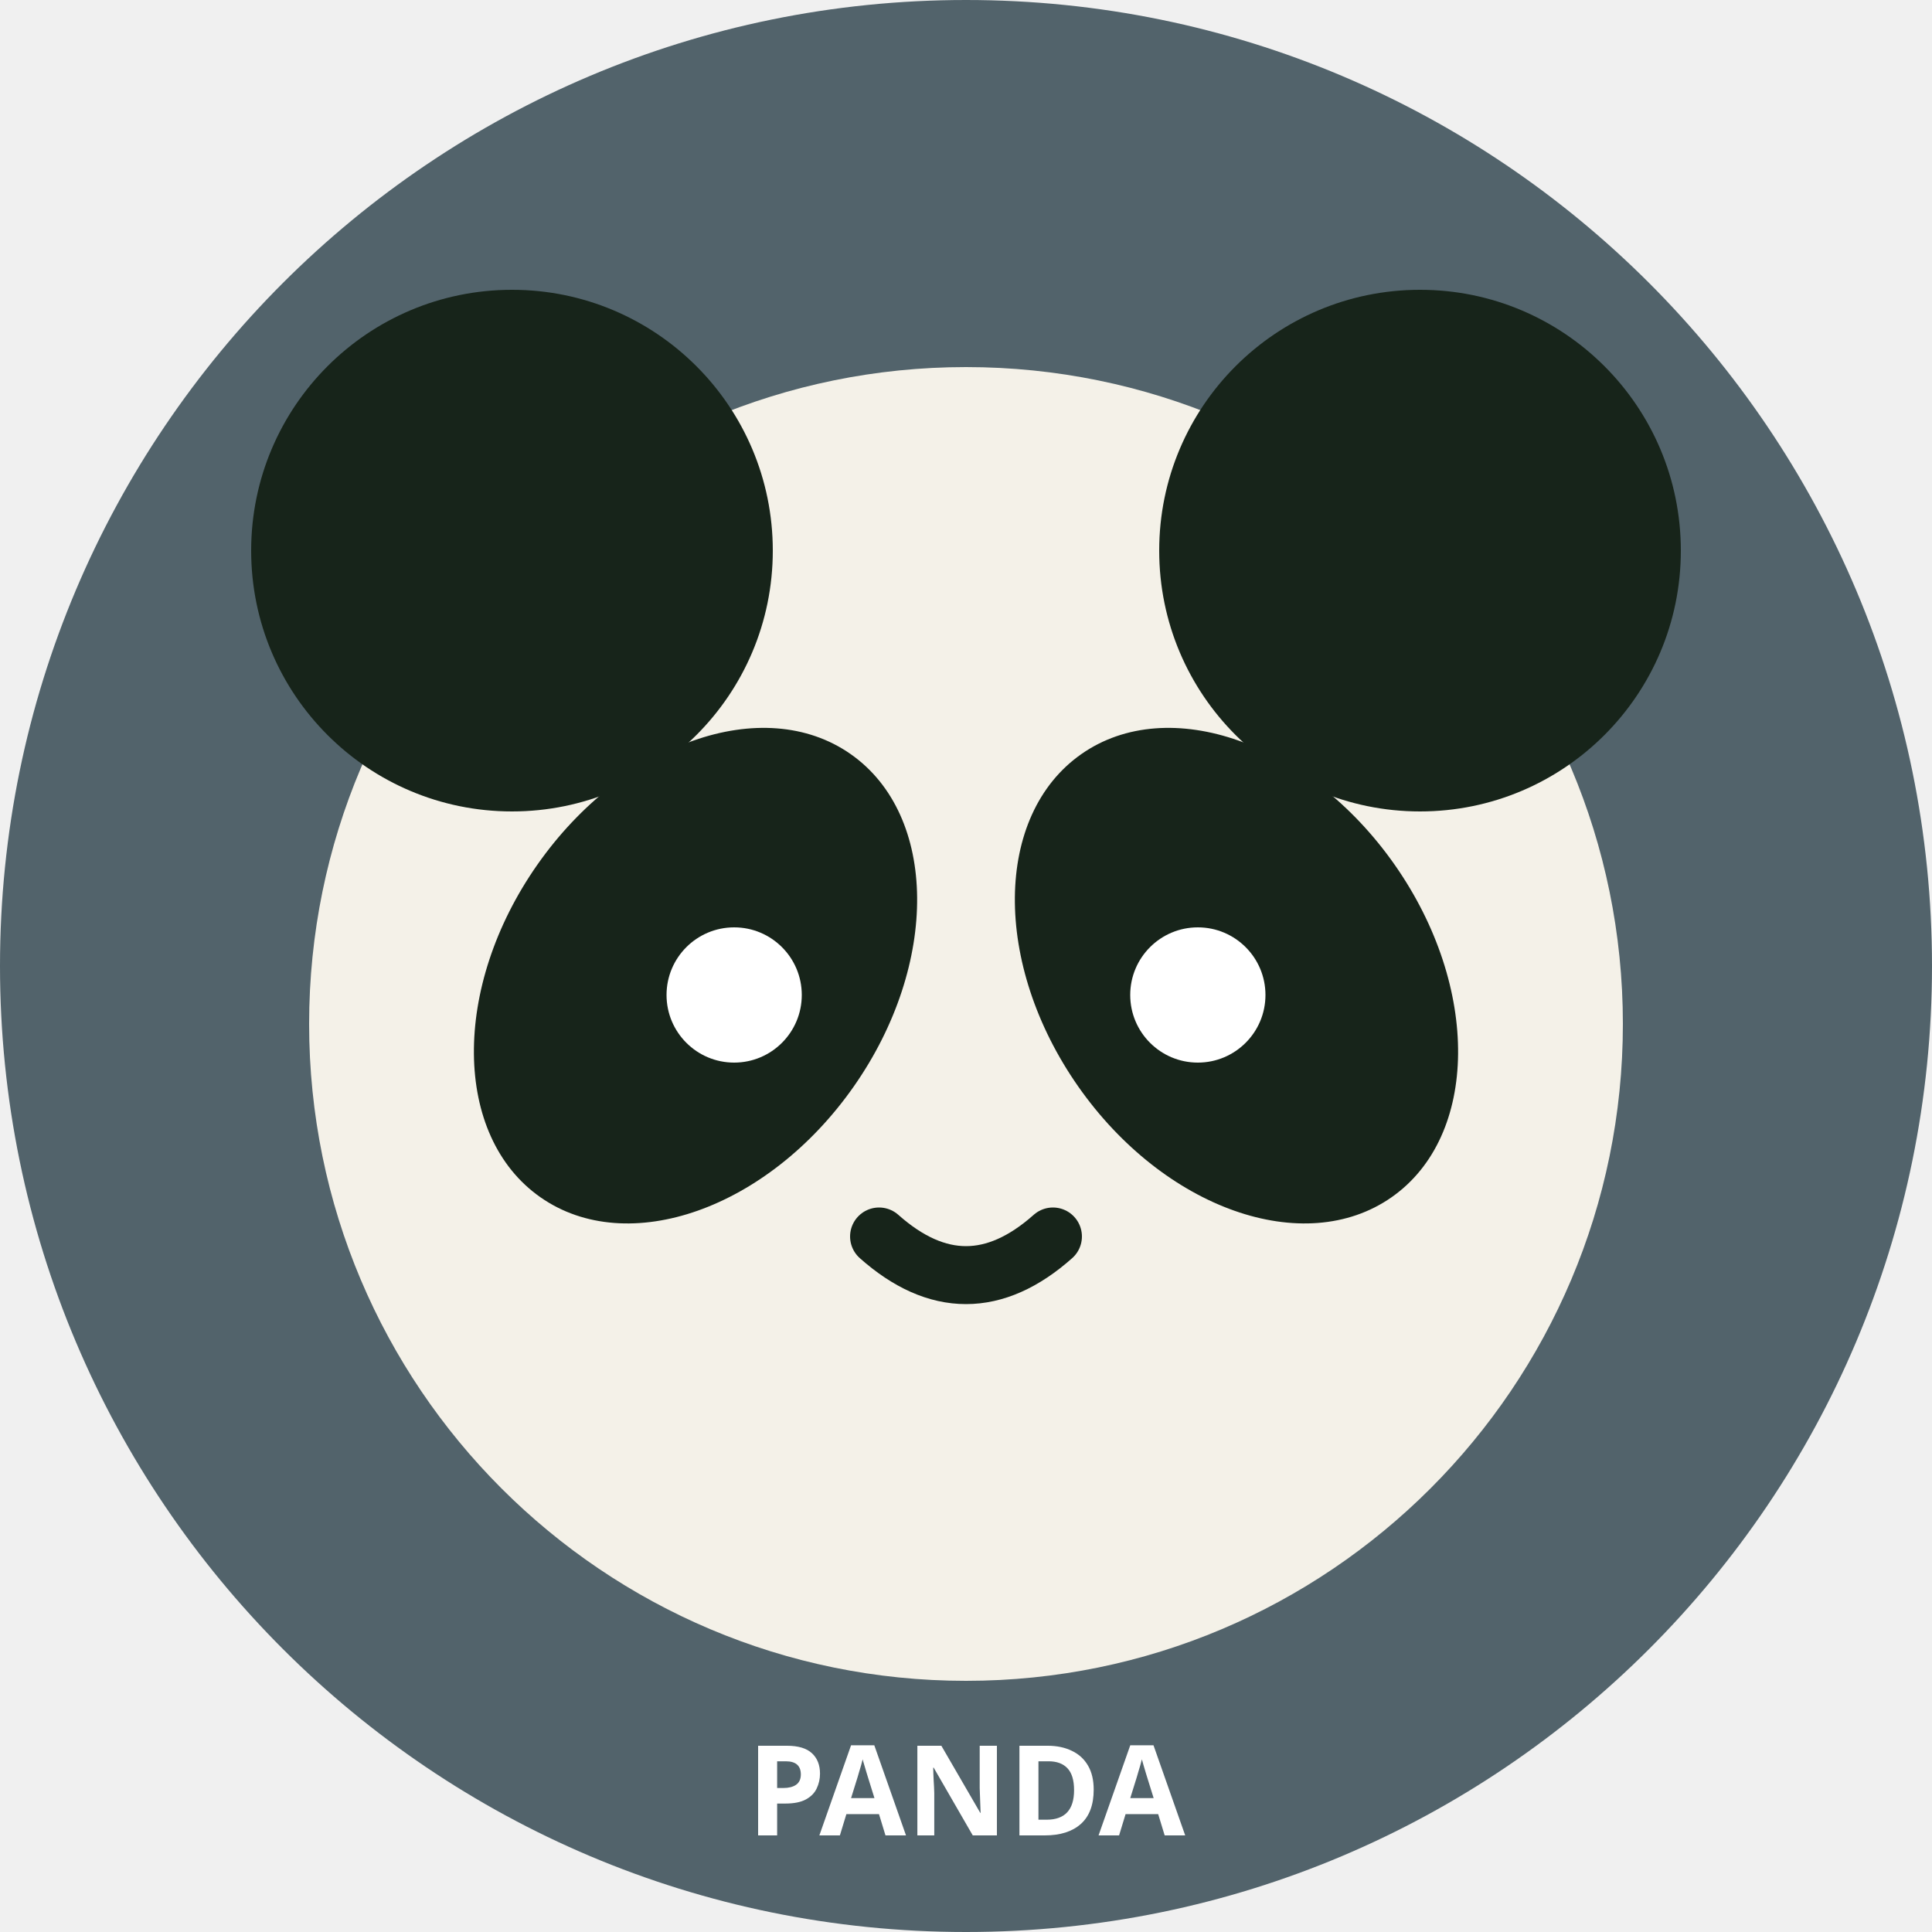
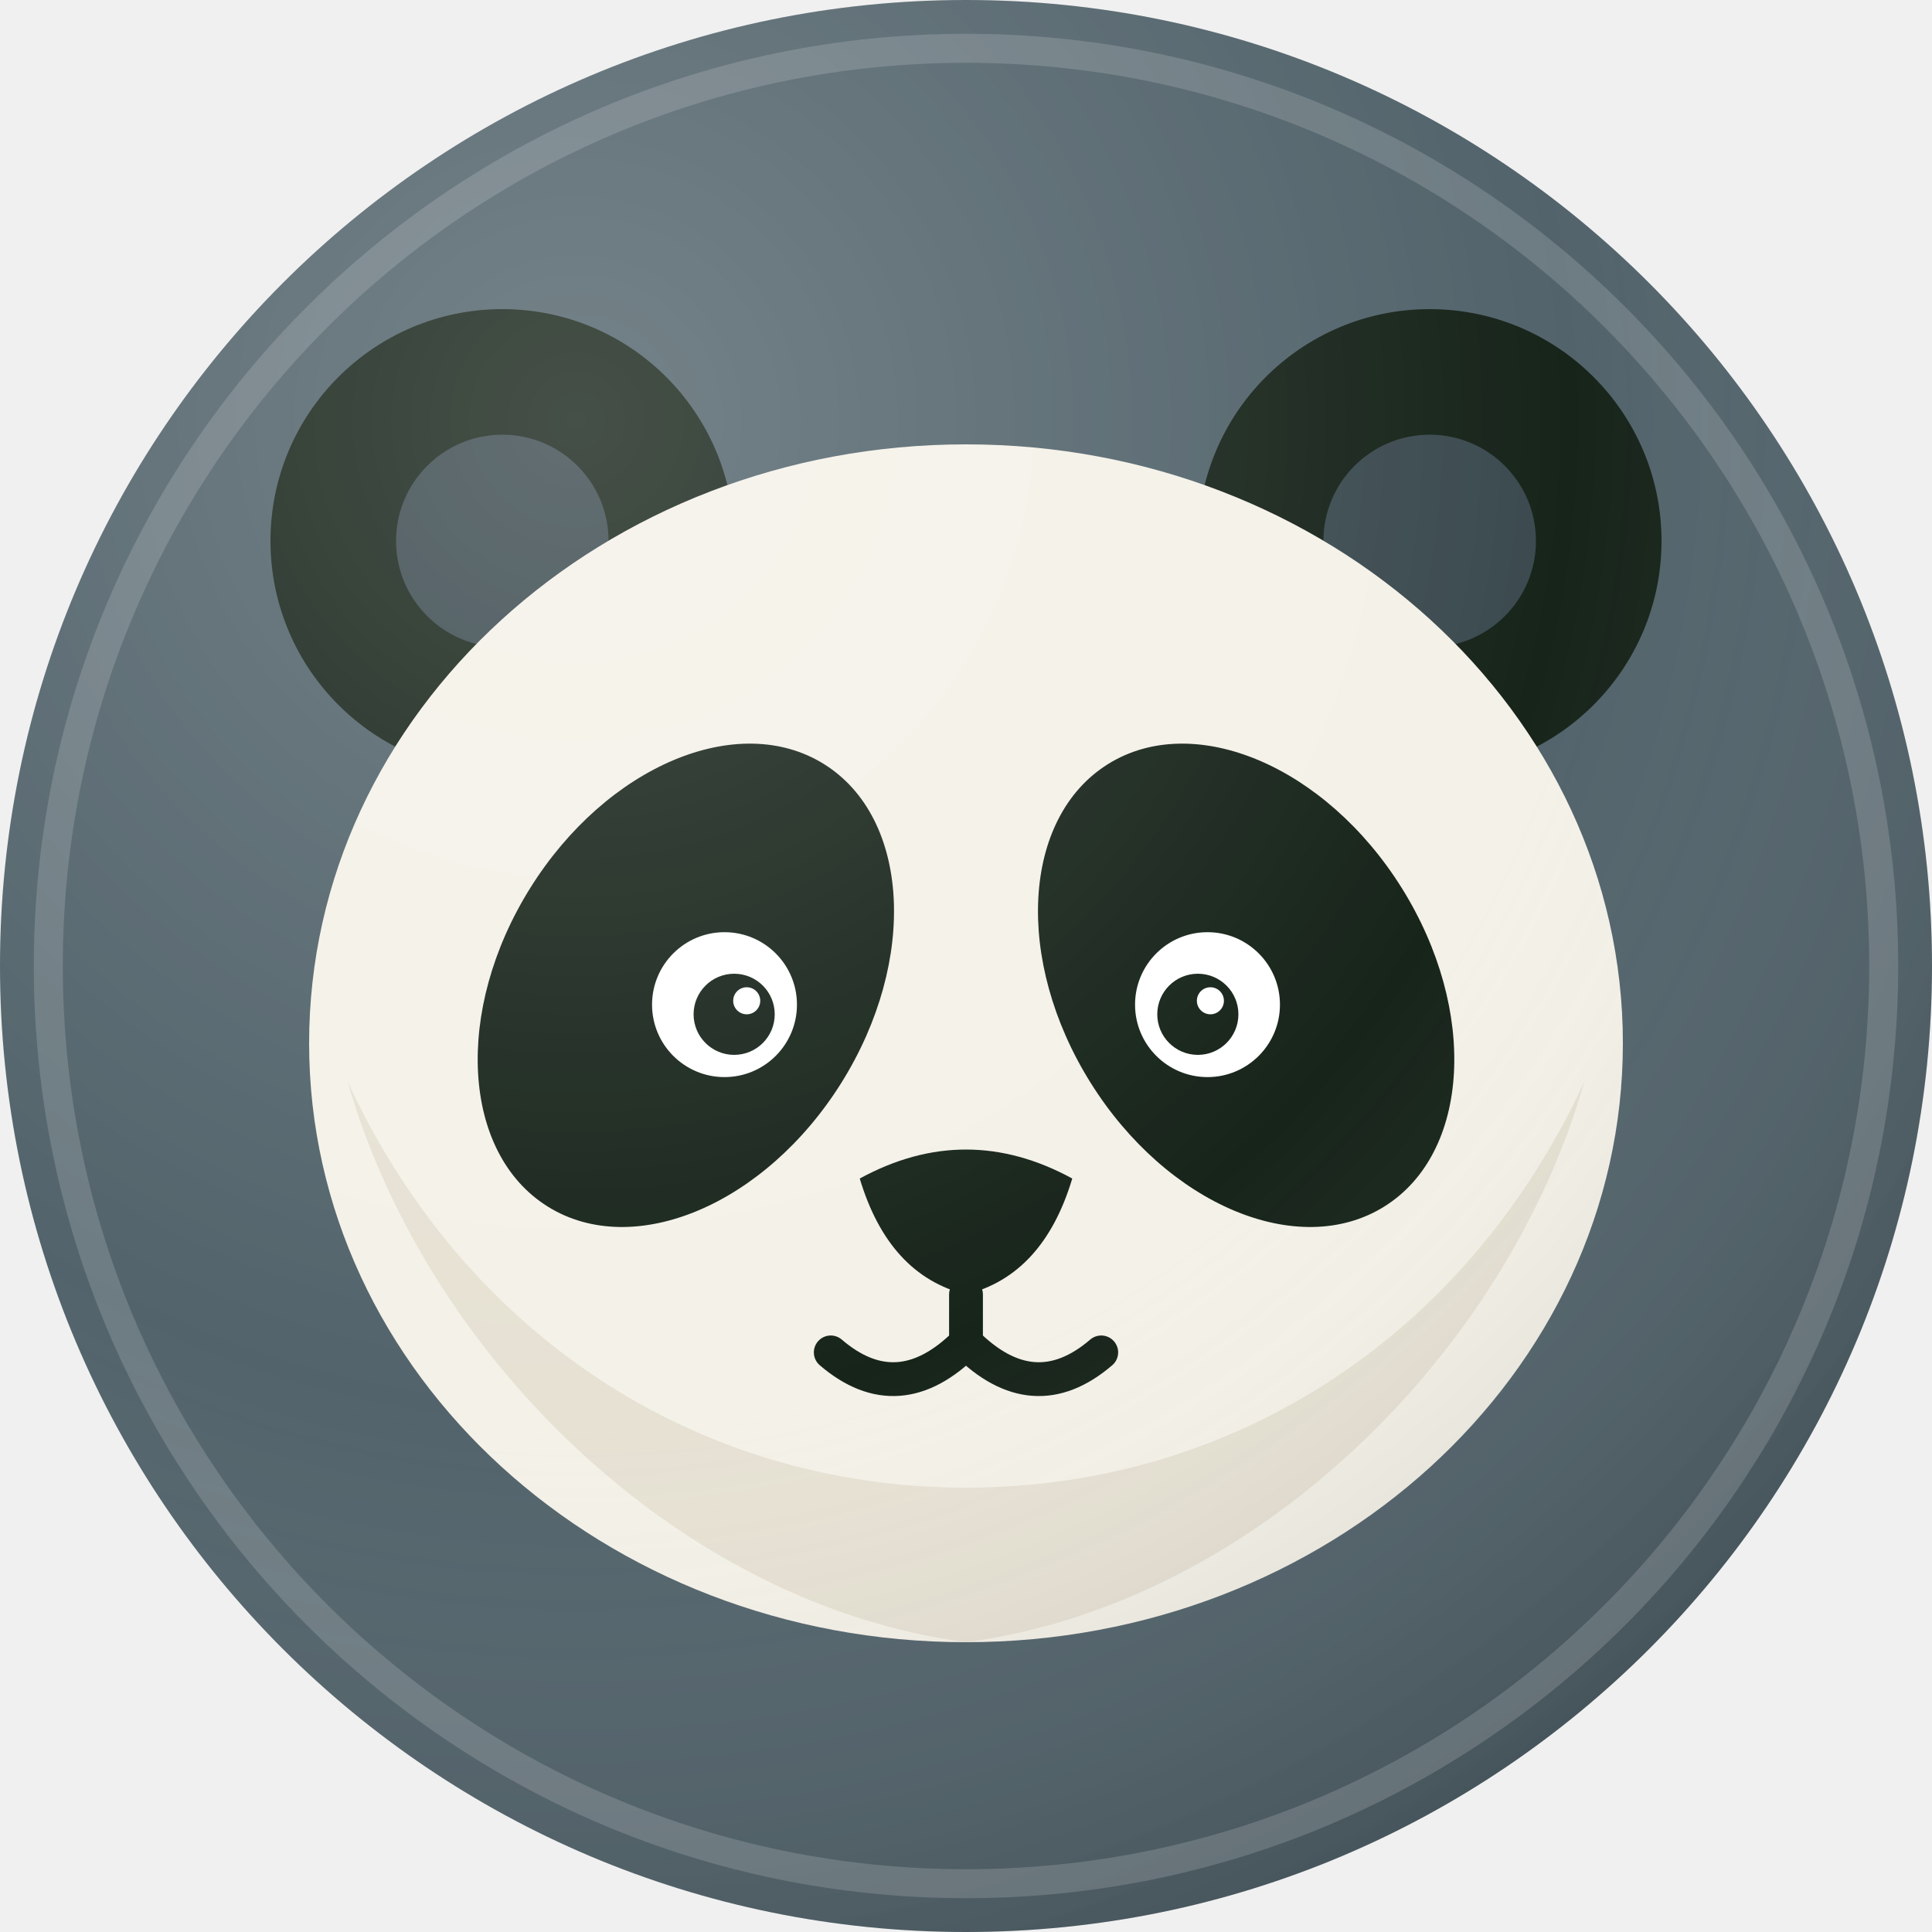
- <svg xmlns="http://www.w3.org/2000/svg" viewBox="0 0 200 200">
-   <rect width="200" height="200" rx="100" fill="#52636b" />
-   <circle cx="100" cy="106" r="68" fill="#f4f1e8" />
-   <circle cx="53" cy="57" r="27" fill="#17241a" />
-   <circle cx="147" cy="57" r="27" fill="#17241a" />
-   <ellipse cx="72" cy="101" rx="20" ry="28" fill="#17241a" transform="rotate(35 72 101)" />
-   <ellipse cx="128" cy="101" rx="20" ry="28" fill="#17241a" transform="rotate(-35 128 101)" />
-   <circle cx="76" cy="103" r="7" fill="#fff" />
-   <circle cx="124" cy="103" r="7" fill="#fff" />
-   <path d="M91 128Q100 136 109 128" fill="none" stroke="#17241a" stroke-width="6" stroke-linecap="round" />
-   <text x="100" y="190" text-anchor="middle" font-family="sans-serif" font-size="13" font-weight="bold" fill="#fff">PANDA</text>
+ <svg xmlns="http://www.w3.org/2000/svg" viewBox="0 0 200 200" role="img" aria-label="Panda">
+   <defs>
+     <clipPath id="c">
+       <circle cx="100" cy="100" r="100" />
+     </clipPath>
+     <radialGradient id="g" cx=".3" cy=".22" r=".85">
+       <stop offset="0" stop-color="#fff" stop-opacity=".2" />
+       <stop offset=".6" stop-color="#fff" stop-opacity="0" />
+       <stop offset="1" stop-color="#000" stop-opacity=".16" />
+     </radialGradient>
+   </defs>
+   <g clip-path="url(#c)">
+     <circle cx="100" cy="100" r="100" fill="#52636b" />
+     <circle cx="52" cy="56" r="24" fill="#17241a" />
+     <circle cx="148" cy="56" r="24" fill="#17241a" />
+     <circle cx="52" cy="56" r="11" fill="#3b4a4f" />
+     <circle cx="148" cy="56" r="11" fill="#3b4a4f" />
+     <ellipse cx="100" cy="108" rx="68" ry="62" fill="#f4f1e8" />
+     <path d="M36 112C44 140 70 166 100 170C130 166 156 140 164 112C152 138 128 154 100 154C72 154 48 138 36 112Z" fill="#e6e1d3" />
+     <ellipse cx="71" cy="102" rx="19" ry="27" fill="#17241a" transform="rotate(32 71 102)" />
+     <ellipse cx="129" cy="102" rx="19" ry="27" fill="#17241a" transform="rotate(-32 129 102)" />
+     <circle cx="75" cy="104" r="7.5" fill="#fff" />
+     <circle cx="125" cy="104" r="7.5" fill="#fff" />
+     <circle cx="76" cy="105" r="4.2" fill="#17241a" />
+     <circle cx="124" cy="105" r="4.2" fill="#17241a" />
+     <circle cx="77.3" cy="103.6" r="1.4" fill="#fff" />
+     <circle cx="125.3" cy="103.6" r="1.4" fill="#fff" />
+     <path d="M89 122Q100 116 111 122Q108 132 100 134Q92 132 89 122Z" fill="#17241a" />
+     <path d="M100 134V139M100 139Q93 146 86 140M100 139Q107 146 114 140" fill="none" stroke="#17241a" stroke-width="3.5" stroke-linecap="round" stroke-linejoin="round" />
+     <circle cx="100" cy="100" r="100" fill="url(#g)" />
+   </g>
+   <circle cx="100" cy="100" r="95" fill="none" stroke="#fff" stroke-opacity=".16" stroke-width="3" />
</svg>
